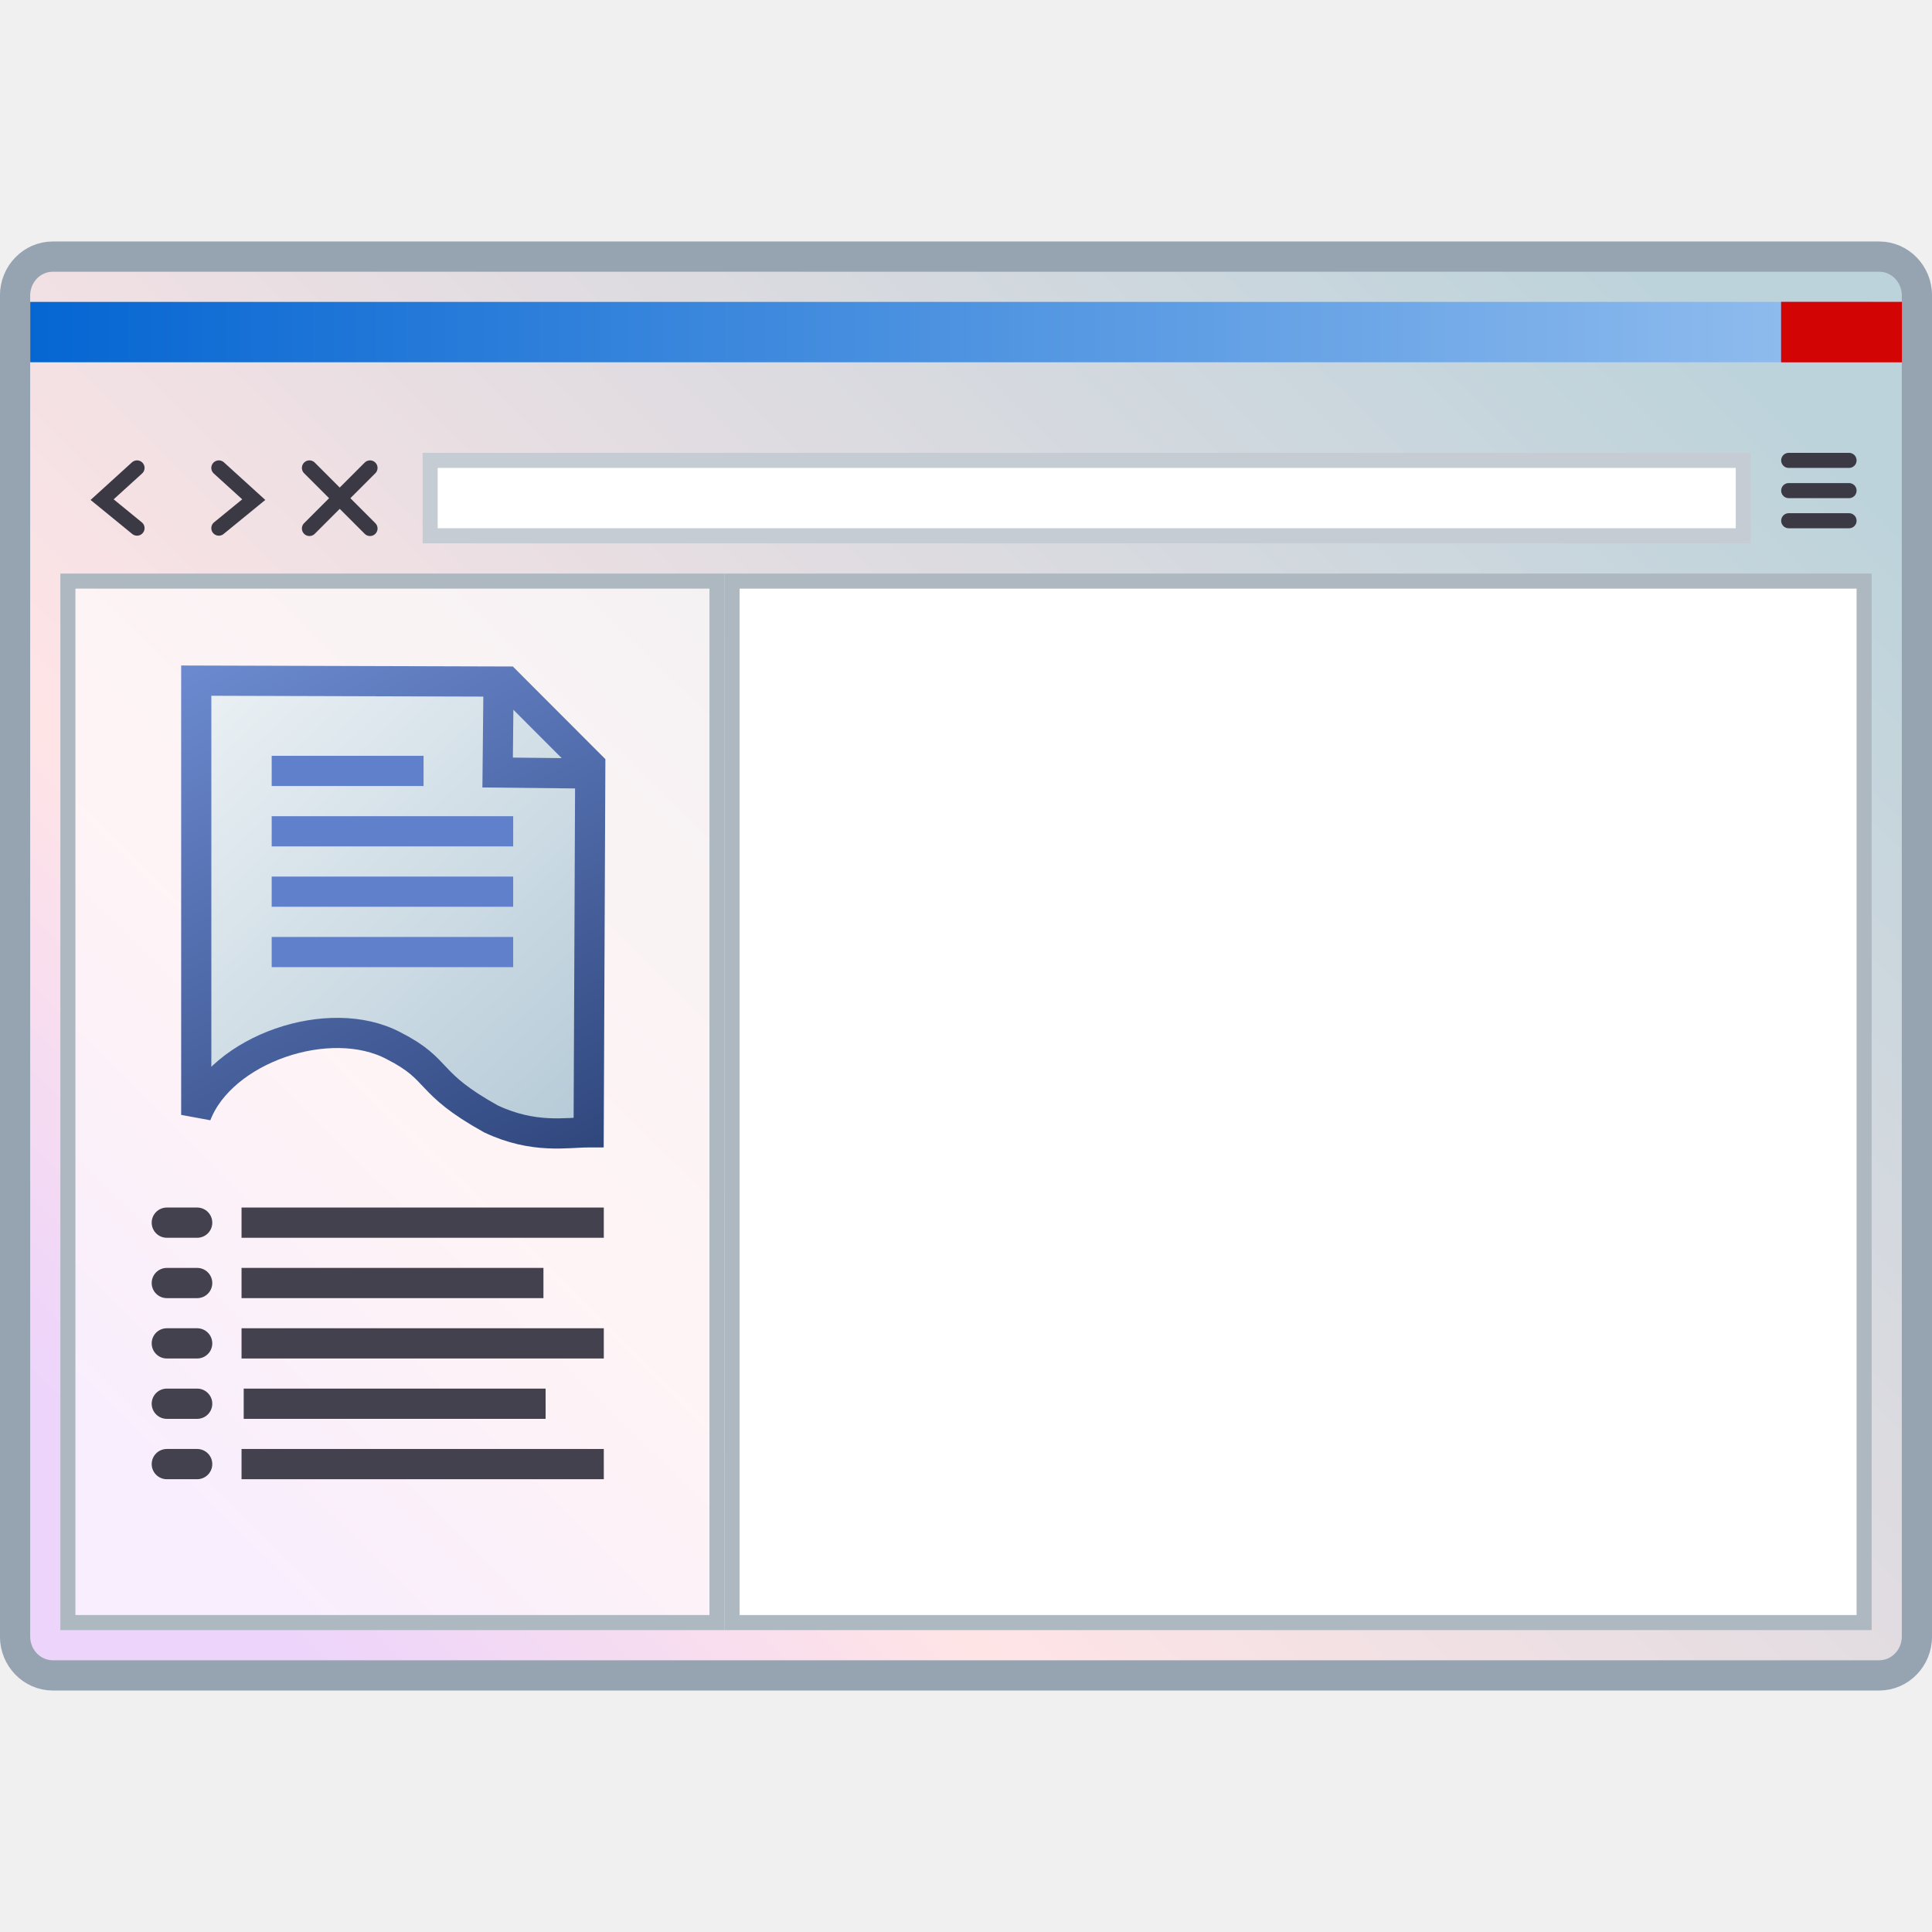
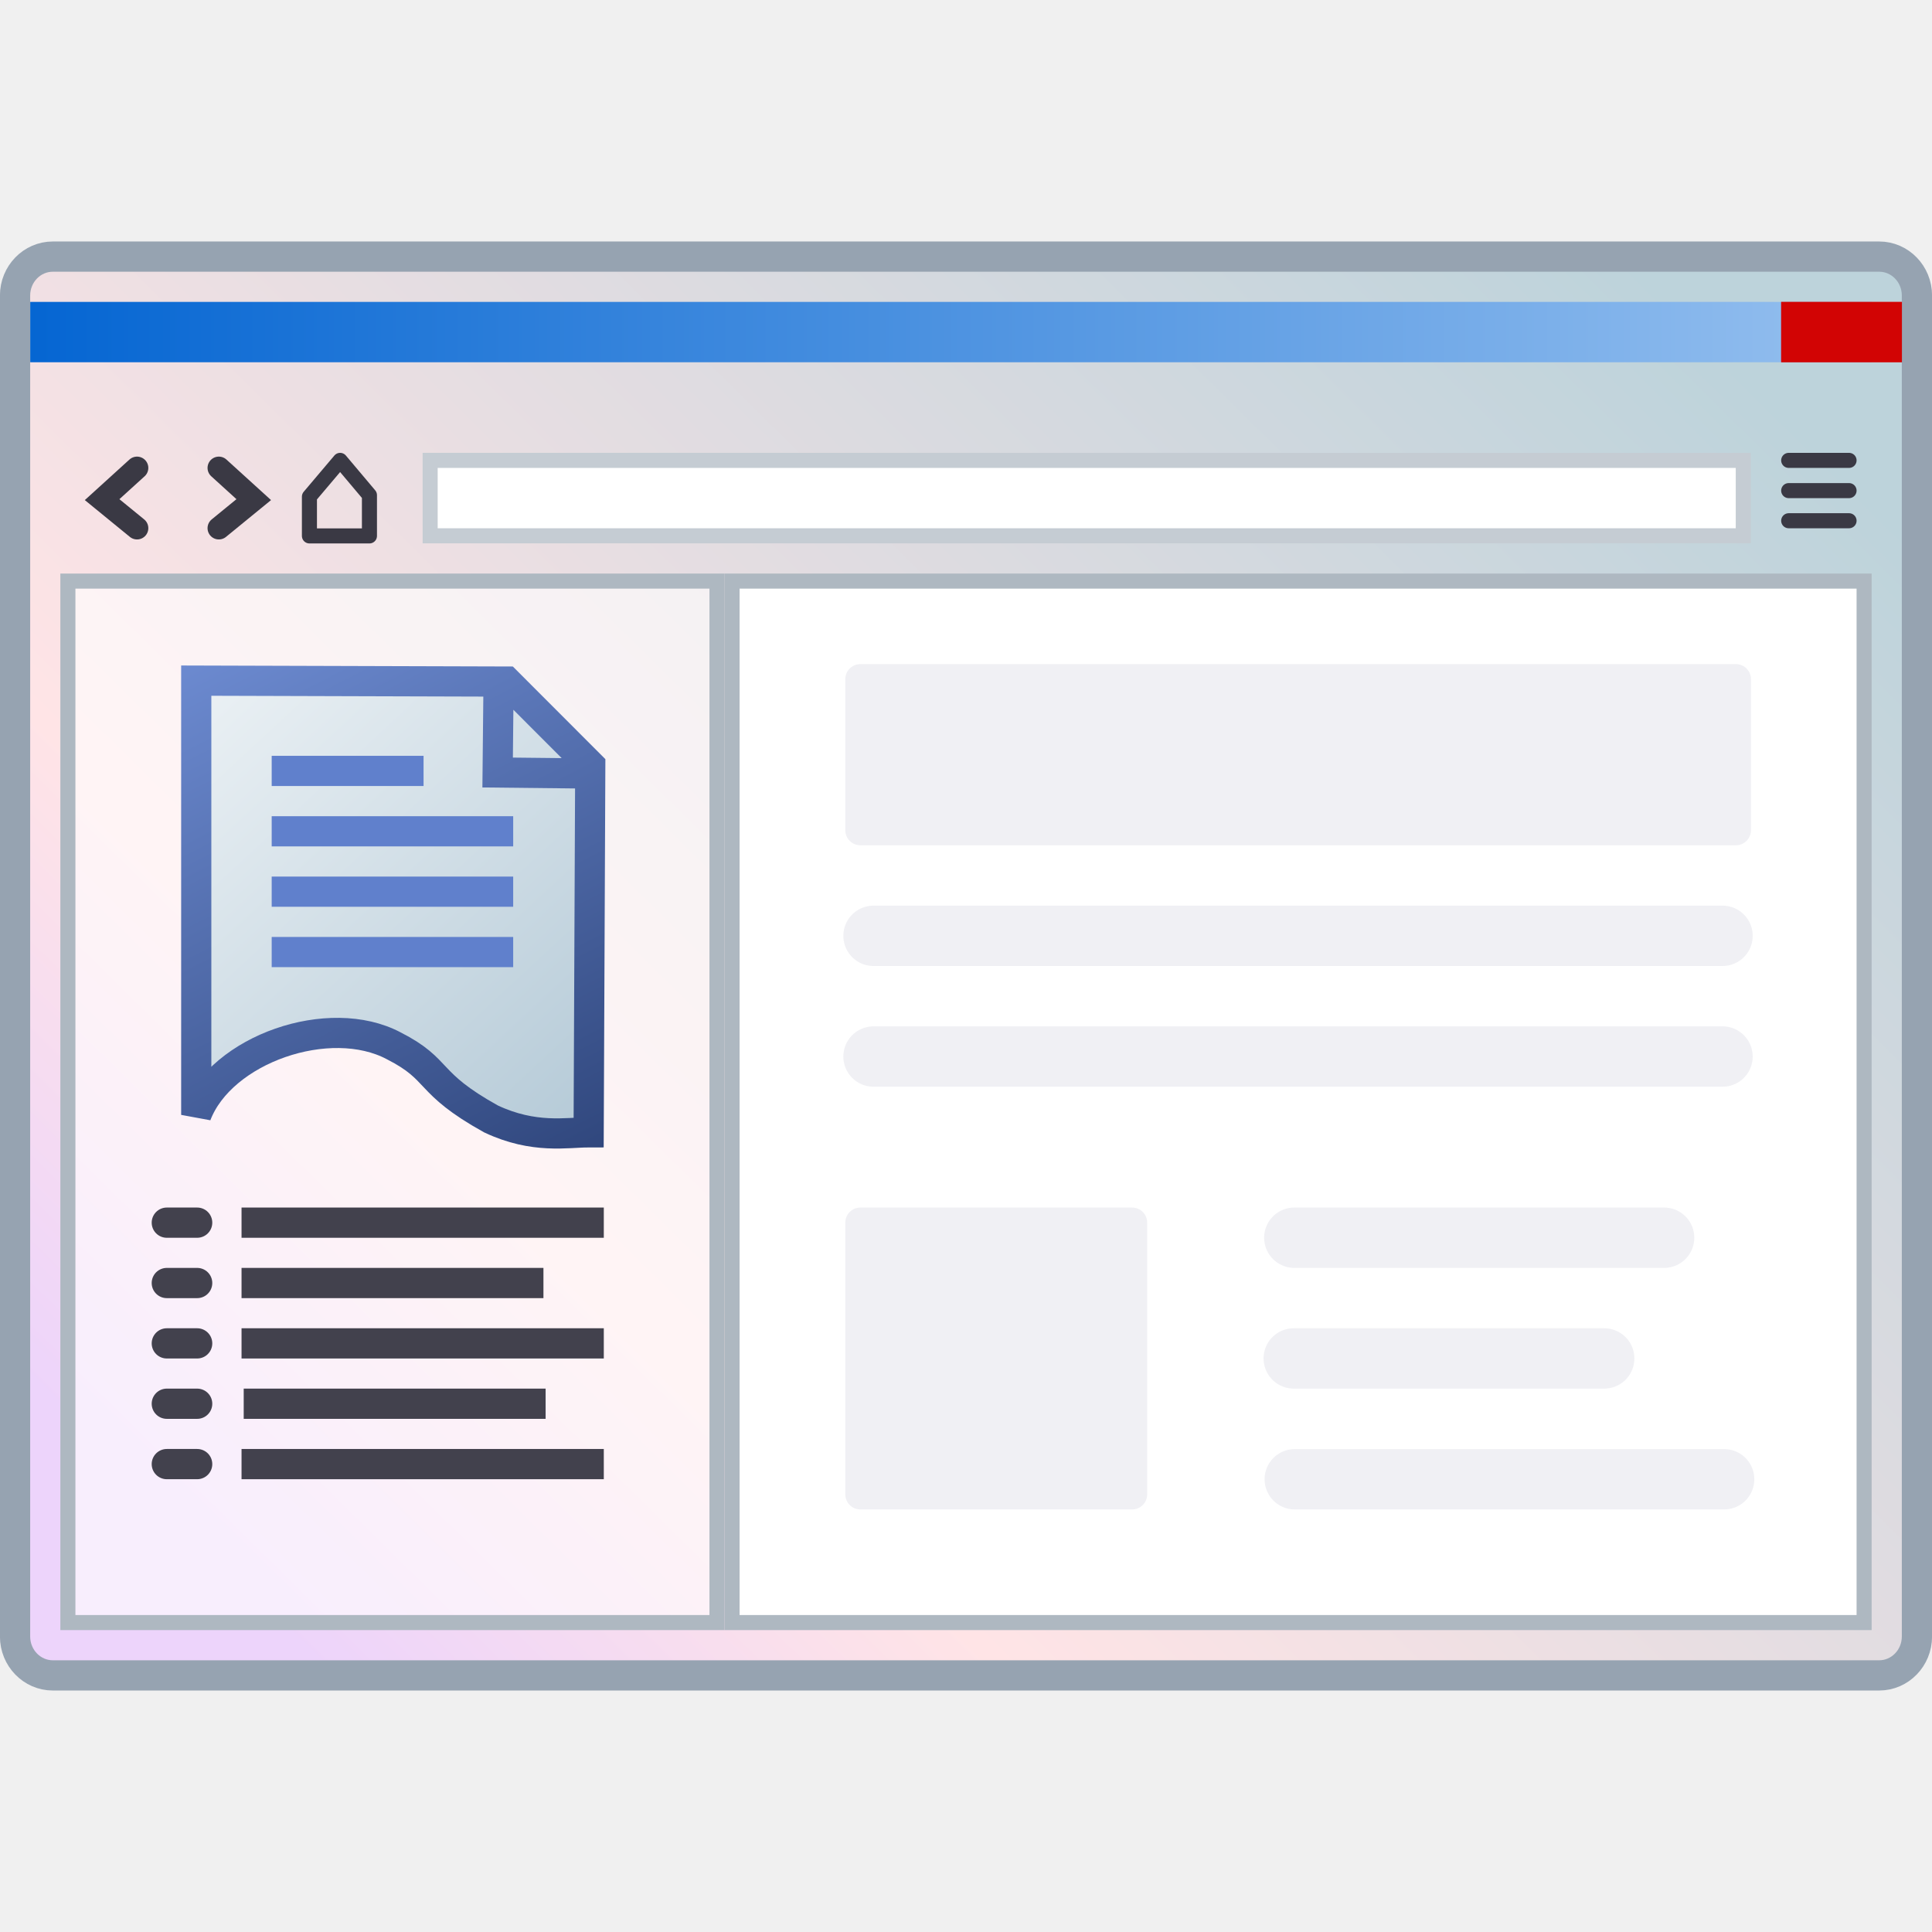
<svg xmlns="http://www.w3.org/2000/svg" width="64" height="64" version="1.1" viewBox="0 0 16.933 16.933" xml:space="preserve">
  <defs>
    <linearGradient id="linearGradient3230" x1=".326" x2="17.307" y1="1004.4" y2="1022.6" gradientTransform="matrix(.97696 0 0 .97042 .064406 62.014)" gradientUnits="userSpaceOnUse">
      <stop stop-color="#eef3f6" offset="0" />
      <stop stop-color="#abc3d2" offset="1" />
    </linearGradient>
    <linearGradient id="linearGradient3232" x1=".326" x2="12.67" y1="1004.4" y2="1028.3" gradientTransform="matrix(.97696 0 0 .97042 .064406 62.014)" gradientUnits="userSpaceOnUse">
      <stop stop-color="#6c8ad0" offset="0" />
      <stop stop-color="#203567" offset="1" />
    </linearGradient>
    <linearGradient id="linearGradient6" x1="14.509" x2="2.652" y1="2.494" y2="14.522" gradientUnits="userSpaceOnUse">
      <stop stop-color="#bdd3db" offset="0" />
      <stop stop-color="#ffe4e6" offset=".748" />
      <stop stop-color="#edd4fb" offset="1" />
    </linearGradient>
    <linearGradient id="linearGradient5" x1=".265" x2="16.669" y1="2.91" y2="2.91" gradientTransform="matrix(1 0 0 2 -.13229 -2.9104)" gradientUnits="userSpaceOnUse">
      <stop stop-color="#0465d2" offset="0" />
      <stop stop-color="#96c0ef" offset="1" />
    </linearGradient>
  </defs>
  <g>
    <rect x=".132" y="2.249" width="16.669" height="12.435" rx=".331" ry=".341" fill="url(#linearGradient6)" stroke="#96a3b1" stroke-linecap="round" stroke-width=".265" />
    <rect x=".265" y="2.646" width="16.14" height=".529" fill="url(#linearGradient5)" />
    <g stroke-linecap="square">
      <rect x="15.743" y="2.778" width=".794" height=".265" fill="#d20404" stroke="#d20404" stroke-width=".265" />
      <rect x="6.416" y="5.093" width="9.922" height="9.128" fill="#fff" stroke="#aeb8c1" stroke-width=".132" />
      <rect x="3.77" y="4.035" width="11.509" height=".661" fill="#fff" stroke="#c5ccd3" stroke-width=".132" />
    </g>
  </g>
-   <g fill="none" stroke="#3a3944" stroke-linecap="round" stroke-width=".132">
-     <path d="m1.201 4.101-0.306 0.278 0.306 0.25" />
-     <path d="m1.918 4.101 0.306 0.278-0.306 0.25" />
-     <path d="m2.712 4.101 0.531 0.531" />
-     <path d="m3.243 4.101-0.531 0.531" />
+   <g>
+     <path d="m1.201 4.101-0.306 0.278 0.306 0.25" fill="none" stroke="#3a3944" stroke-linecap="round" stroke-width=".198" />
+     <path d="m1.918 4.101 0.306 0.278-0.306 0.25" fill="none" stroke="#3a3944" stroke-linecap="round" stroke-width=".198" />
+     <rect x=".595" y="5.093" width="5.689" height="9.128" fill="#fff" fill-opacity=".6" stroke="#aeb8c1" stroke-linecap="square" stroke-width=".132" />
  </g>
-   <rect x=".595" y="5.093" width="5.689" height="9.128" fill="#fff" fill-opacity=".6" stroke="#aeb8c1" stroke-linecap="square" stroke-width=".132" />
  <g fill="none" stroke="#42414d">
    <g stroke-width=".265px">
      <path d="m2.117 10.716h3.175" />
      <path d="m2.117 11.774h3.175" />
      <path d="m2.117 11.245h2.646" />
      <path d="m2.136 12.303h2.646" />
      <path d="m2.117 12.832h3.175" />
    </g>
    <g stroke-linecap="round" stroke-width=".265">
      <path d="m1.462 10.716h0.266" />
      <path d="m1.462 11.245h0.266" />
      <path d="m1.462 11.774h0.266" />
      <path d="m1.462 12.303h0.266" />
      <path d="m1.462 12.832h0.266" />
    </g>
  </g>
  <g transform="matrix(.26458 0 0 .26458 1.3229 -268.38)">
    <path d="m11.516 1036.9-0.031 3.053 2.911 0.031m-12.895-3.075v14.385c0.834-2.184 4.414-3.418 6.542-2.288 1.584 0.807 1.029 1.205 3.222 2.422 1.424 0.672 2.525 0.444 3.235 0.444l0.053-12.156-2.773-2.776z" fill="url(#linearGradient3230)" stroke="url(#linearGradient3232)" />
    <g fill="none" stroke="#6080cc">
      <path d="m4 1045.9h8" />
      <path d="m4 1039.9h5.031" />
      <path d="m4 1043.9h8" />
      <path d="m4 1041.9h8" />
    </g>
  </g>
  <g fill="none" stroke="#3a3944" stroke-linecap="round" stroke-width=".132">
    <path d="m15.677 4.035h0.529" />
    <path d="m15.677 4.3h0.529" />
    <path d="m15.677 4.564h0.529" />
  </g>
+   <g stroke="#f0f0f4">
+     <rect x="7.541" y="5.953" width="7.673" height="1.323" ry="0" fill="#f0f0f4" stroke-linecap="square" stroke-linejoin="round" stroke-width=".265" />
+     <path d="m7.656 8.202h7.441" fill="none" stroke-linecap="round" stroke-width=".529" />
+     <path d="m7.656 9.26h7.441" fill="none" stroke-linecap="round" stroke-width=".529" />
+     <rect x="7.541" y="10.716" width="2.381" height="2.381" ry="0" fill="#f0f0f4" stroke-linecap="square" stroke-linejoin="round" stroke-width=".265" />
+   </g>
+   <g fill="none">
+     <g stroke="#f0f0f4" stroke-linecap="round" stroke-width=".529">
+       <path d="m11.339 11.906h2.721" />
+       <path d="m11.344 10.848h3.241" />
+       <path d="m11.348 12.965h3.763" />
+     </g>
+     <path d="m2.981 4.035-0.269 0.318v0.344h0.526v-0.357z" stroke="#3a3944" stroke-linejoin="round" stroke-width=".132" />
+   </g>
</svg>
